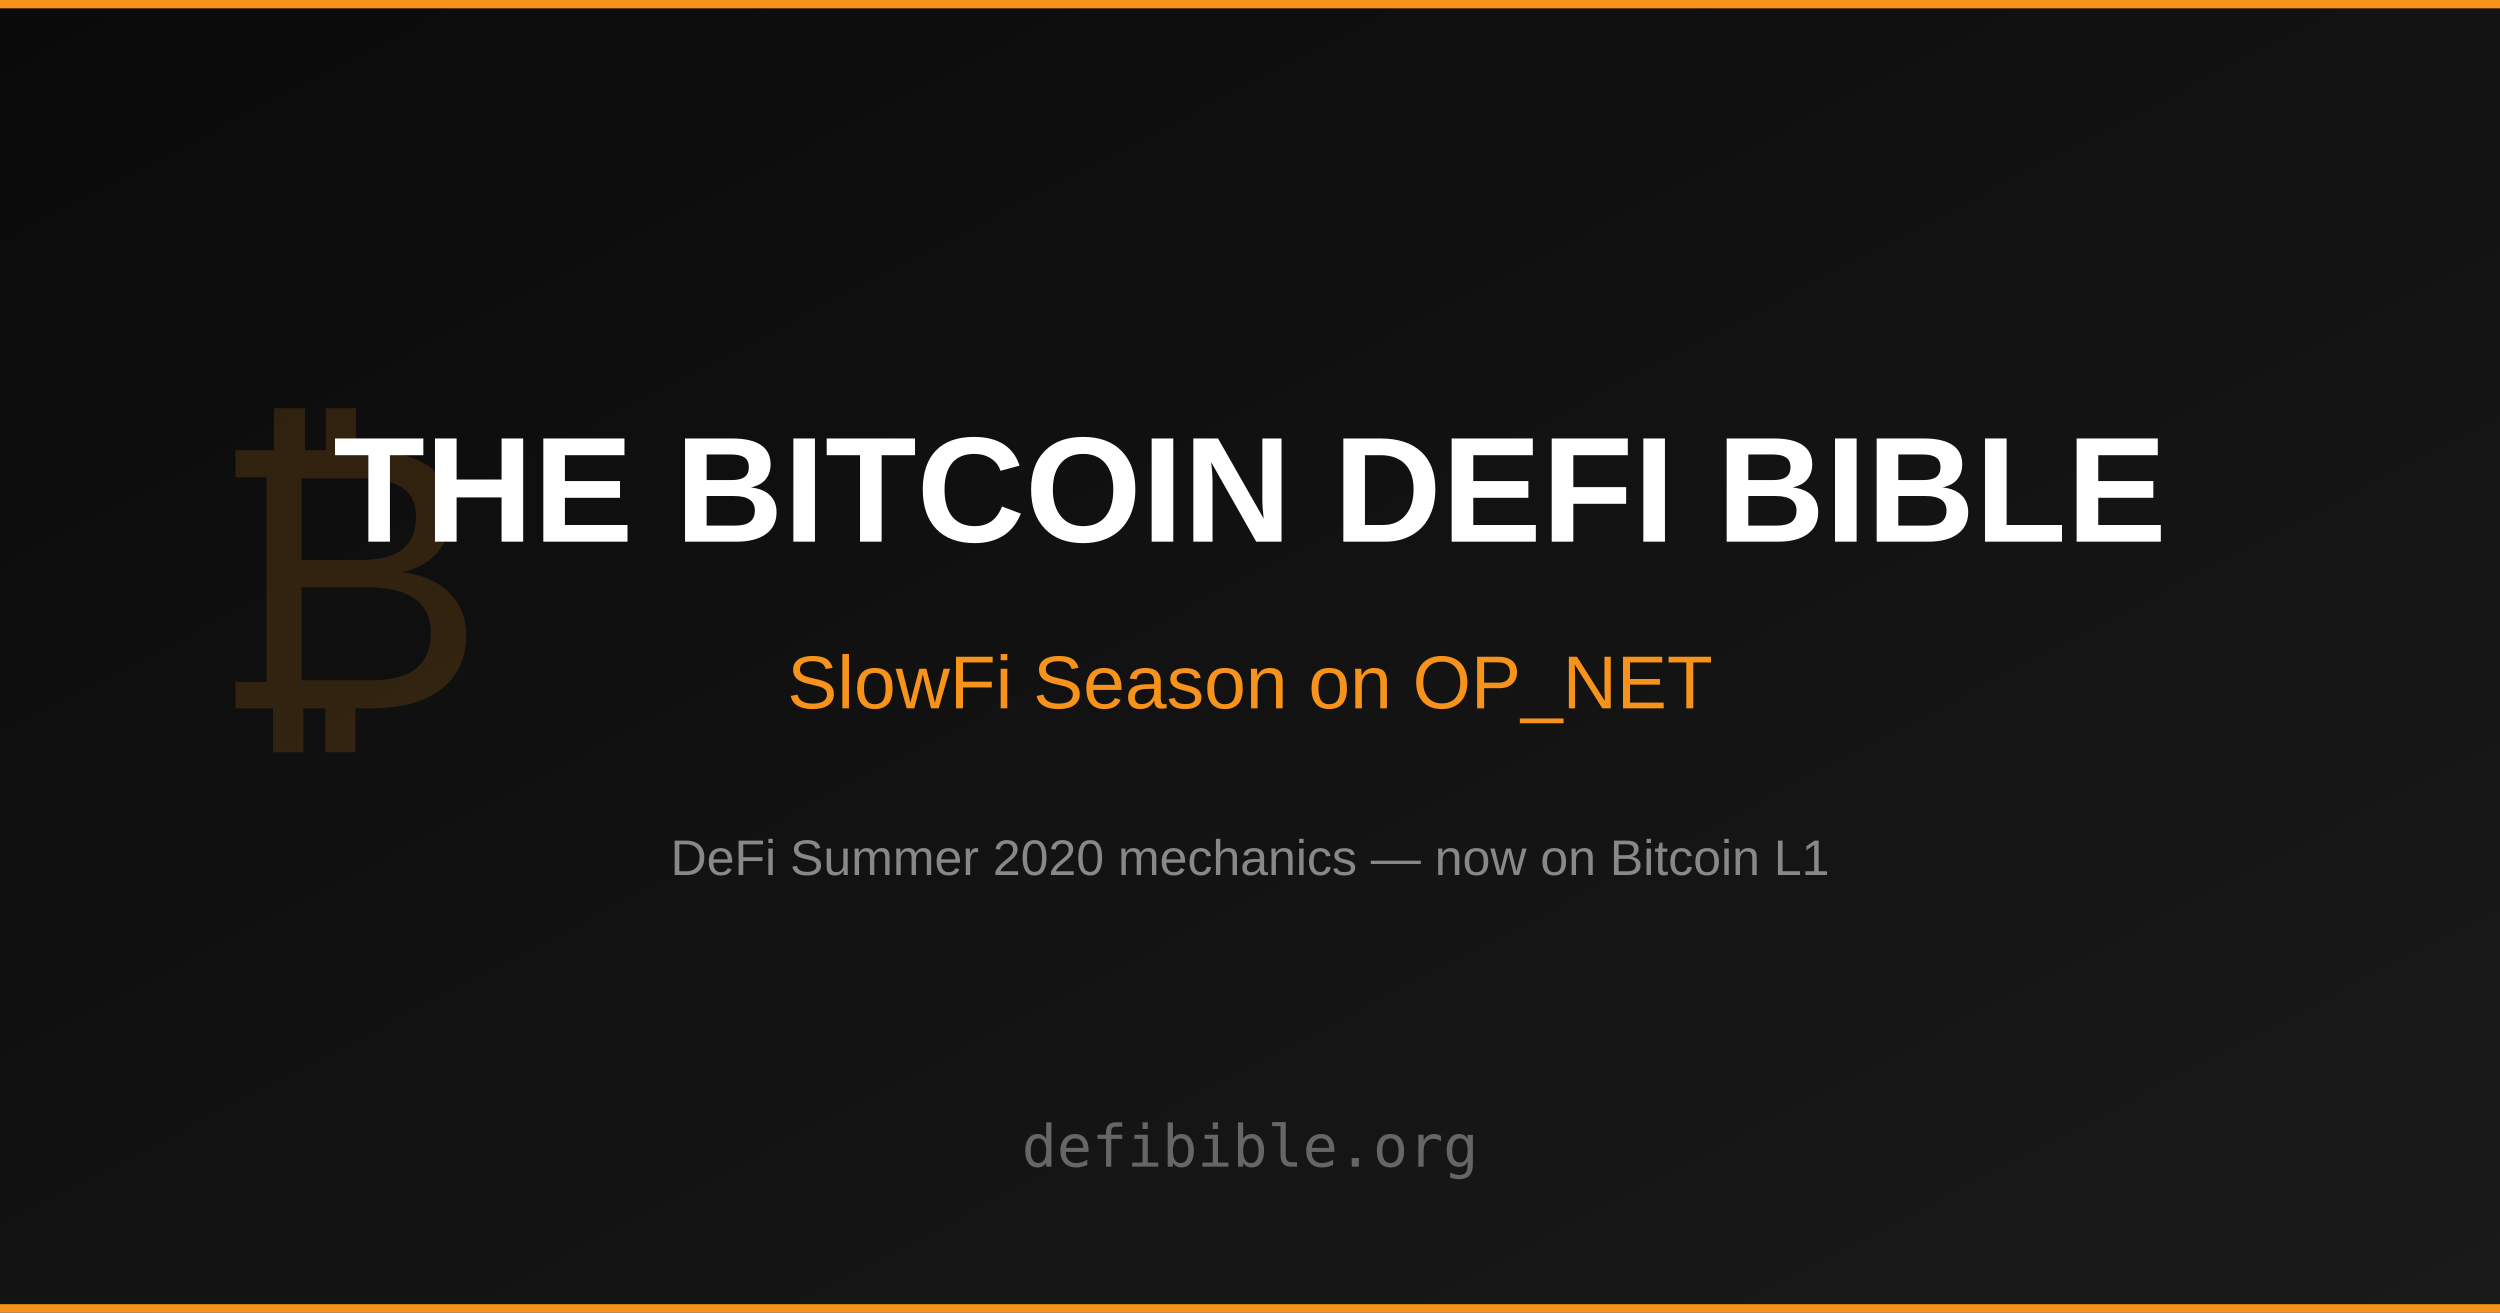
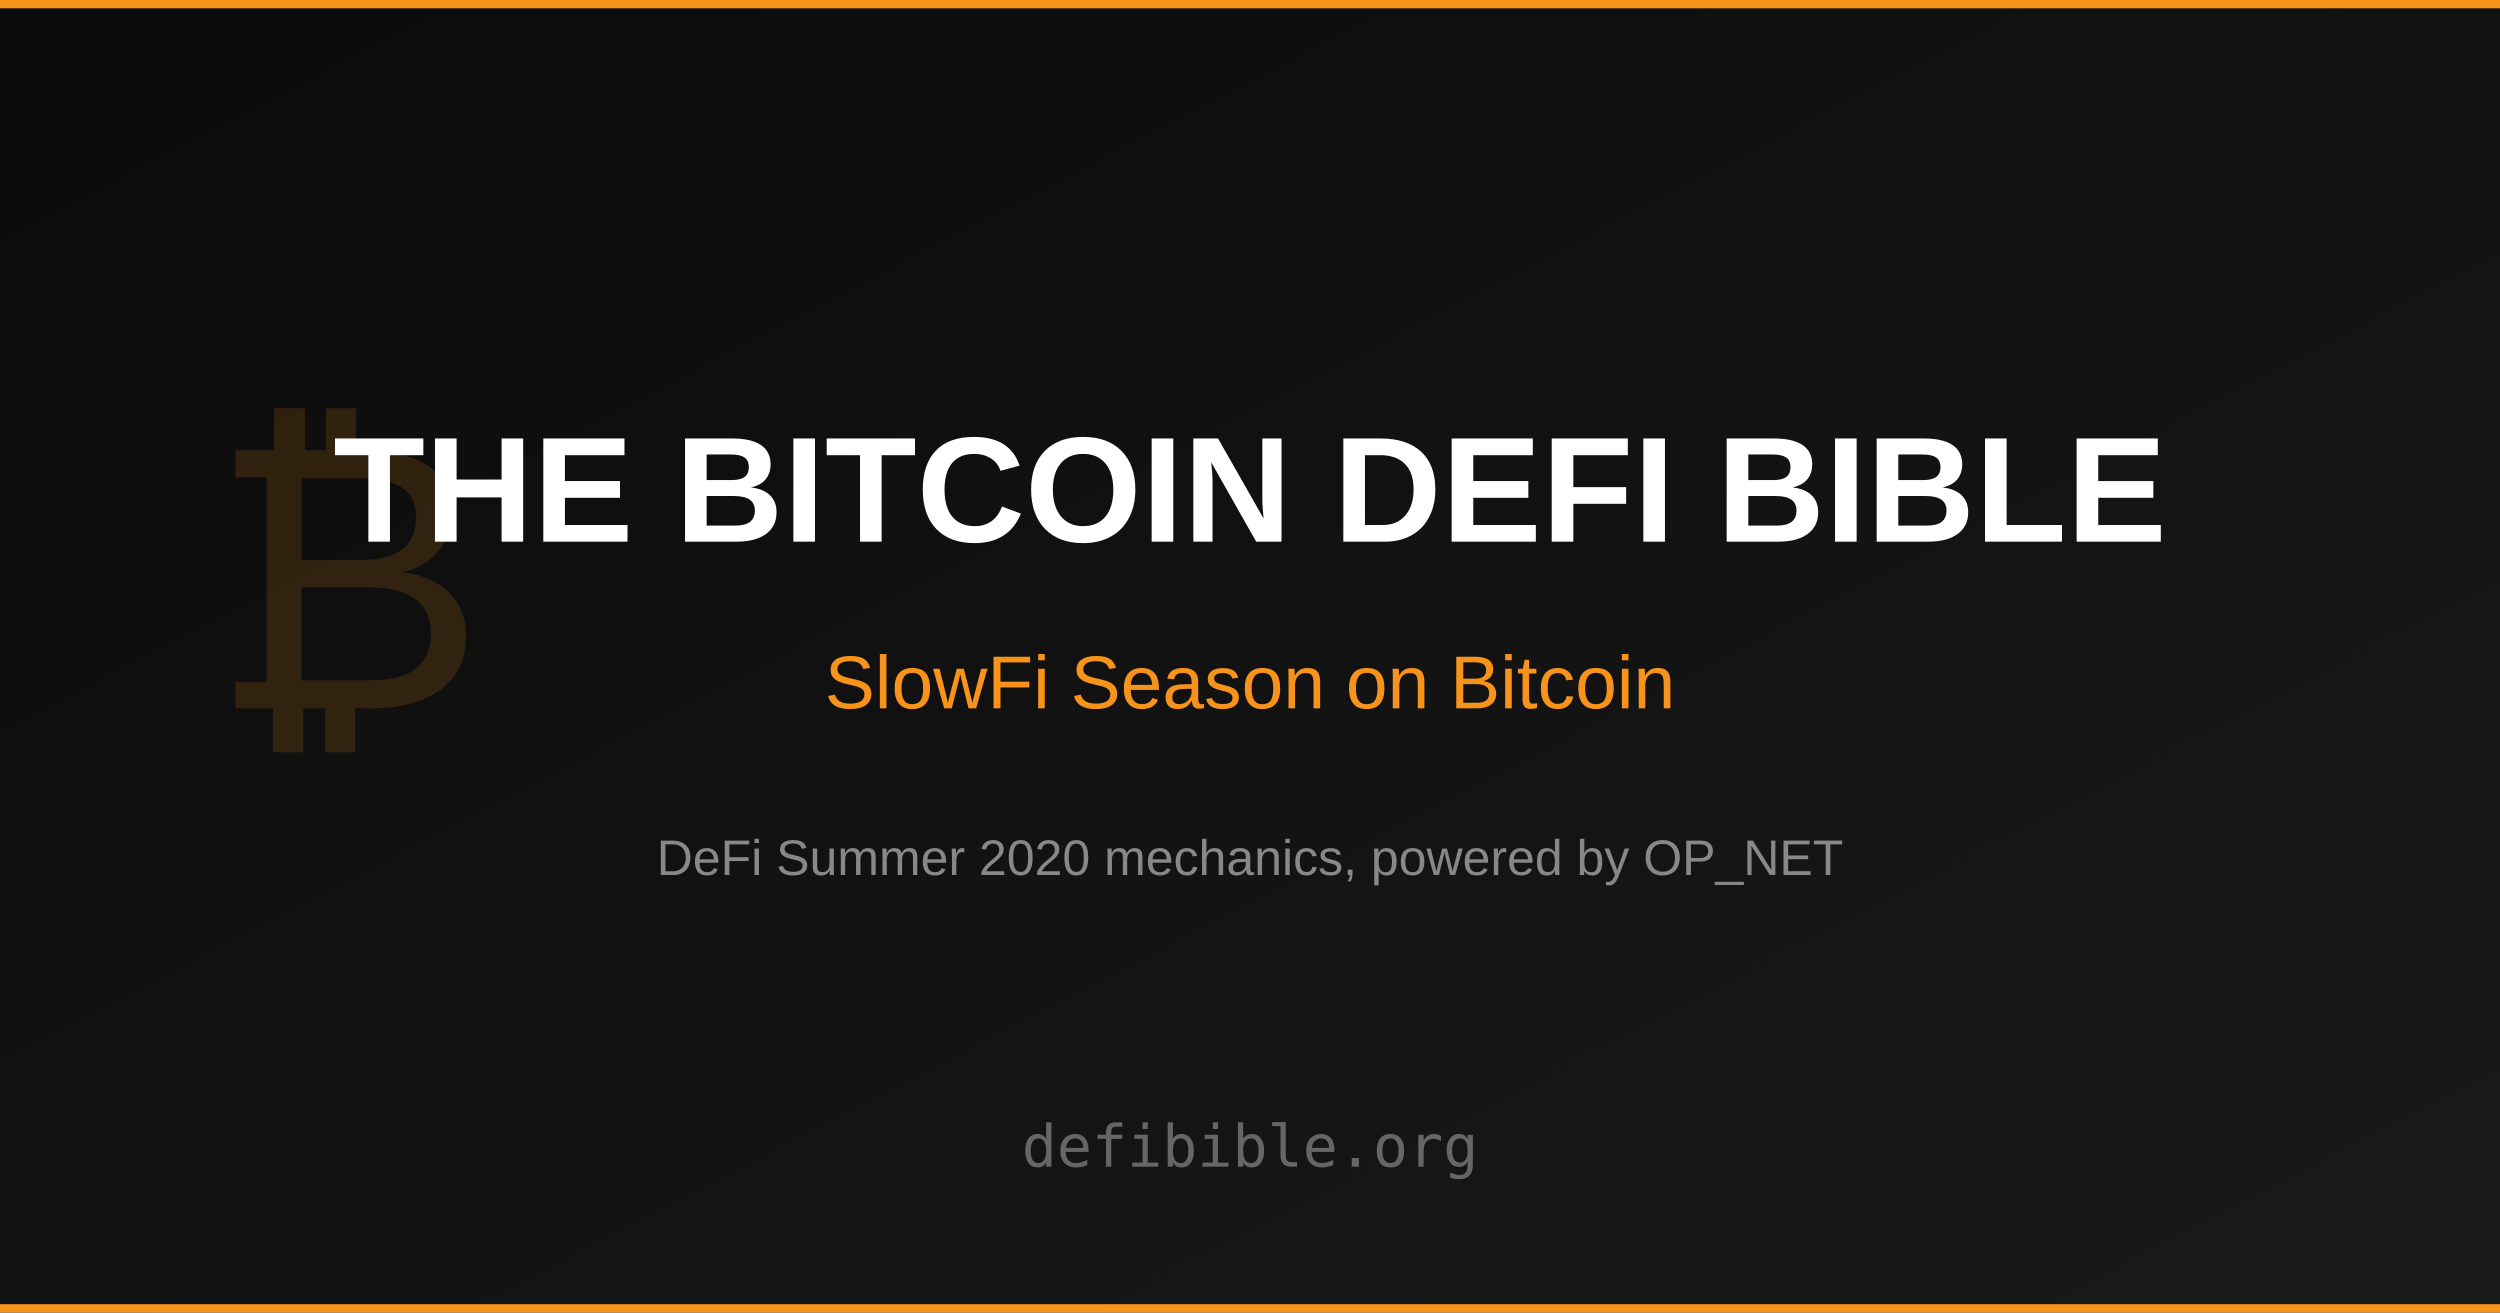
<svg xmlns="http://www.w3.org/2000/svg" width="1200" height="630">
  <defs>
    <linearGradient id="bg" x1="0%" y1="0%" x2="100%" y2="100%">
      <stop offset="0%" style="stop-color:#0a0a0a" />
      <stop offset="100%" style="stop-color:#1a1a1a" />
    </linearGradient>
  </defs>
  <rect width="1200" height="630" fill="url(#bg)" />
  <rect x="0" y="0" width="1200" height="4" fill="#f7931a" />
  <rect x="0" y="626" width="1200" height="4" fill="#f7931a" />
  <text x="100" y="340" font-family="Arial, sans-serif" font-size="180" fill="#f7931a" opacity="0.15">₿</text>
  <text x="600" y="260" font-family="Arial, sans-serif" font-size="72" font-weight="bold" fill="#ffffff" text-anchor="middle">THE BITCOIN DEFI BIBLE</text>
-   <text x="600" y="340" font-family="Arial, sans-serif" font-size="36" fill="#f7931a" text-anchor="middle">SlowFi Season on OP_NET</text>
-   <text x="600" y="420" font-family="Arial, sans-serif" font-size="24" fill="#888888" text-anchor="middle">DeFi Summer 2020 mechanics — now on Bitcoin L1</text>
+   <text x="600" y="340" font-family="Arial, sans-serif" font-size="36" fill="#f7931a" text-anchor="middle">SlowFi Season on Bitcoin</text>
+   <text x="600" y="420" font-family="Arial, sans-serif" font-size="24" fill="#888888" text-anchor="middle">DeFi Summer 2020 mechanics, powered by OP_NET</text>
  <text x="600" y="560" font-family="monospace" font-size="28" fill="#666666" text-anchor="middle">defibible.org</text>
</svg>
